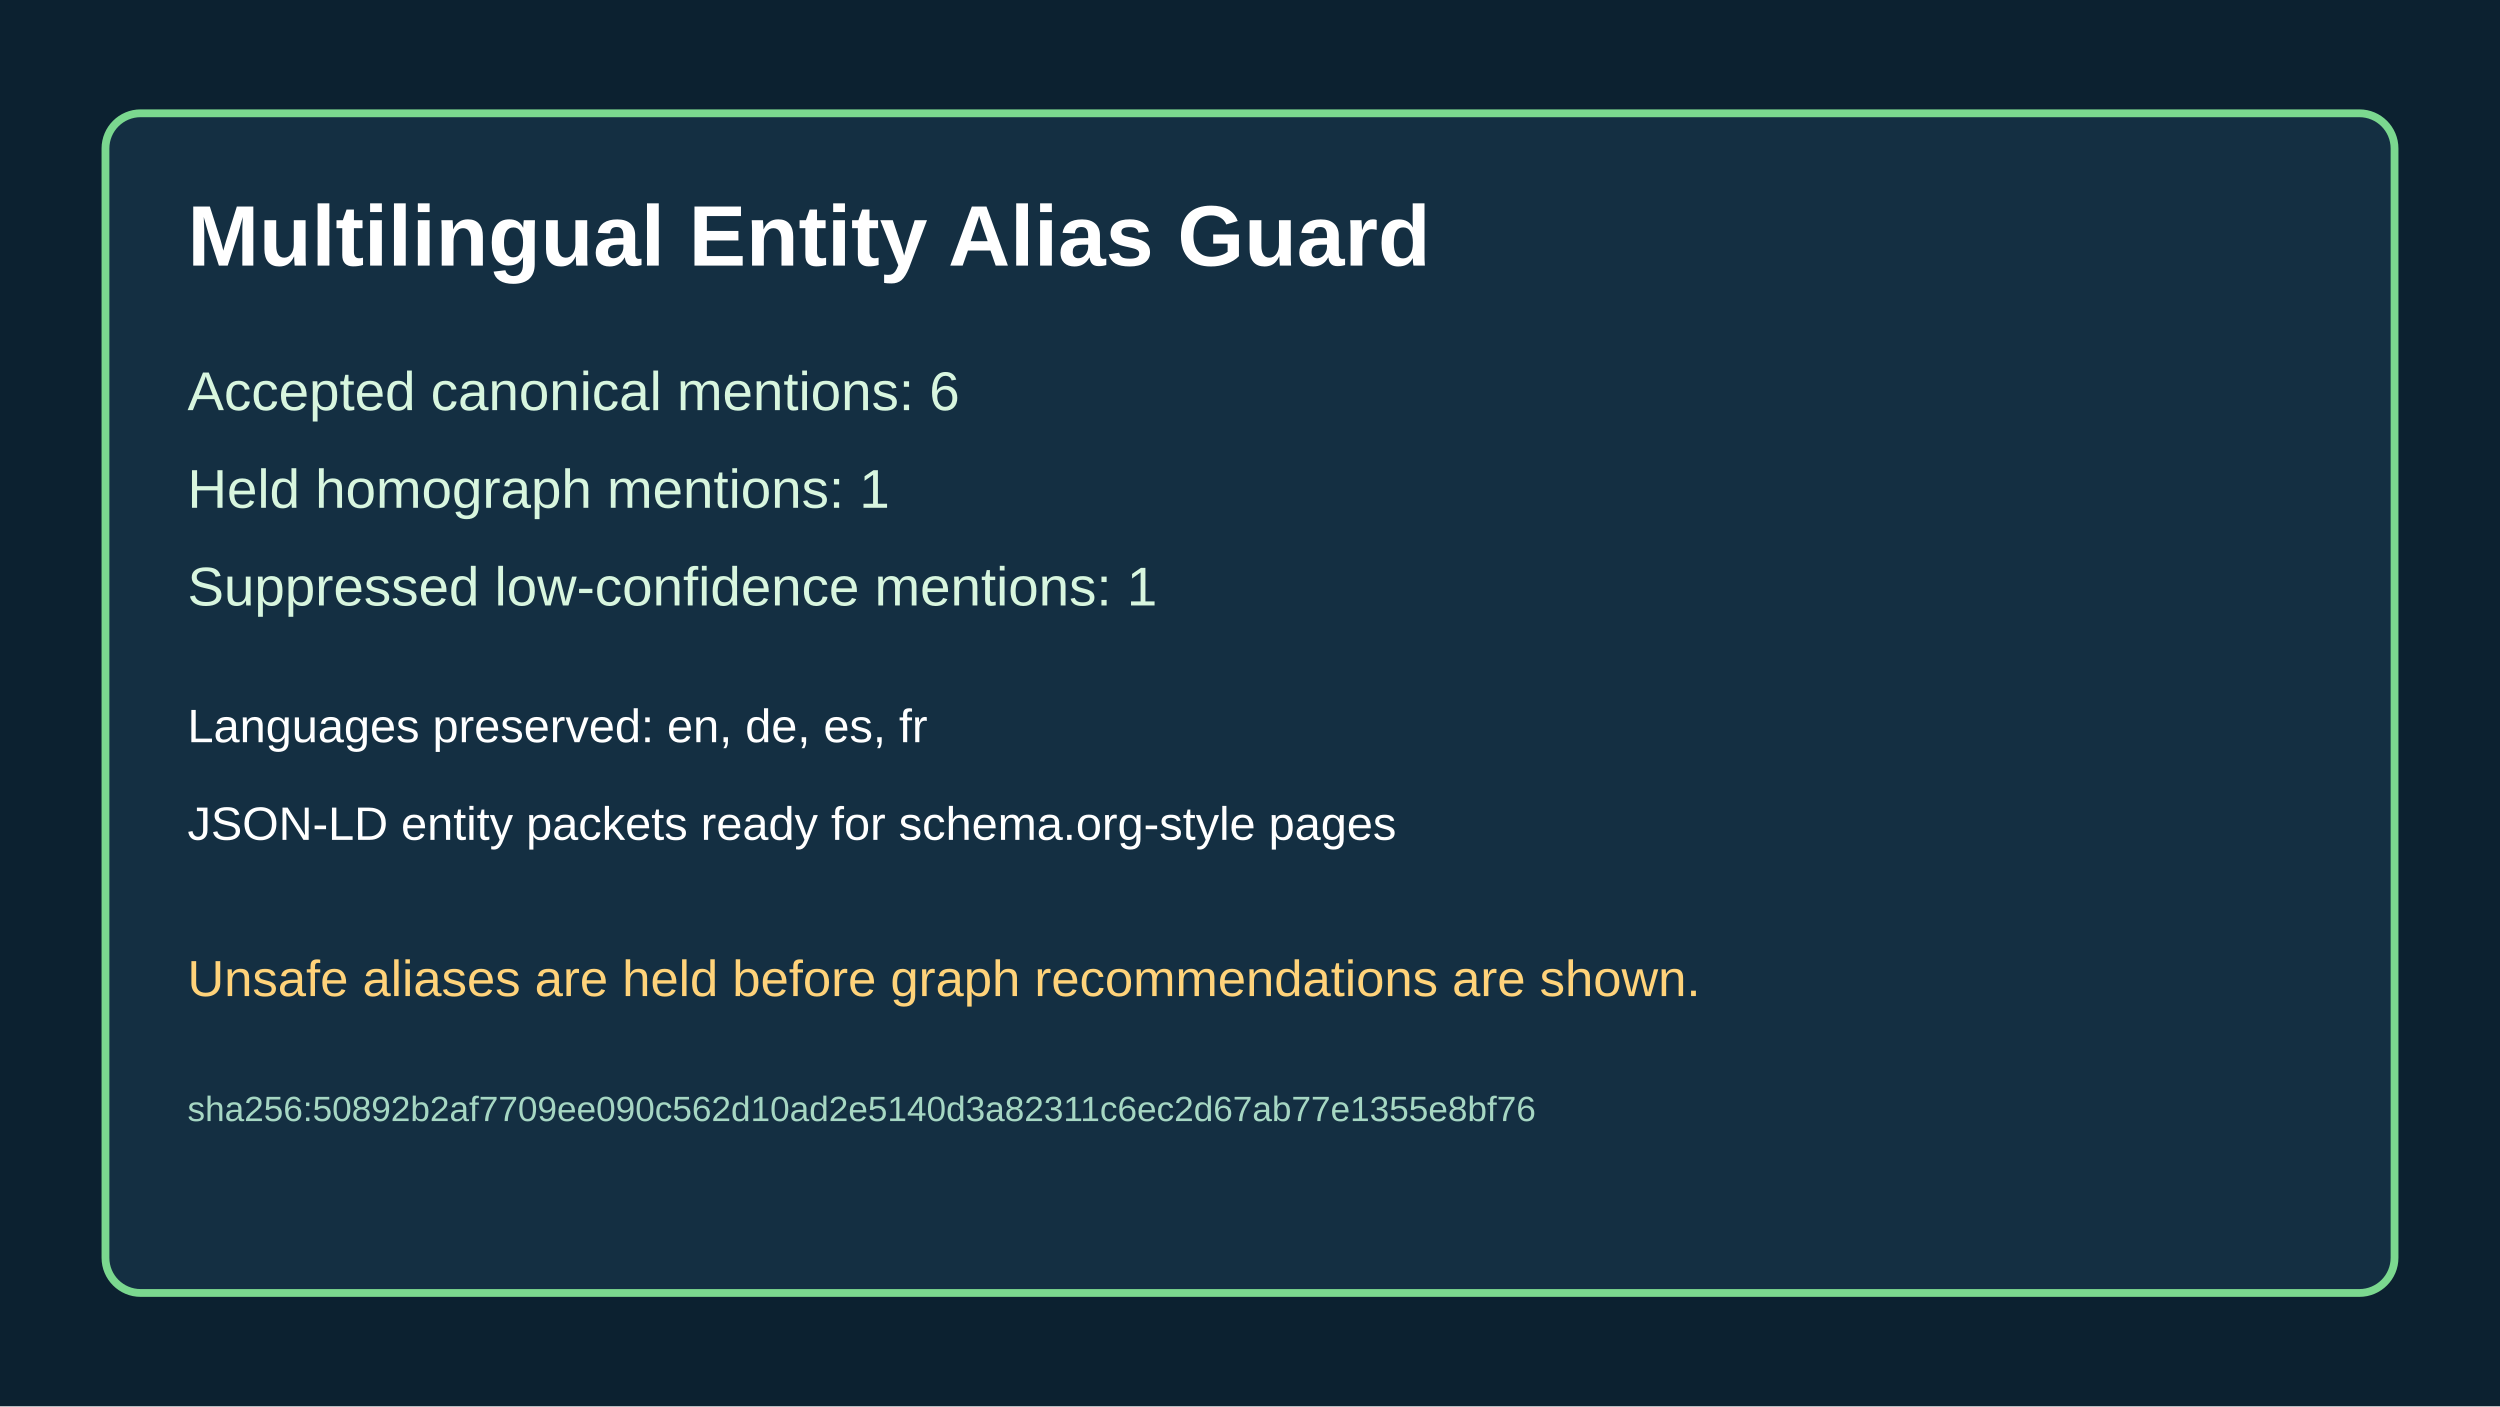
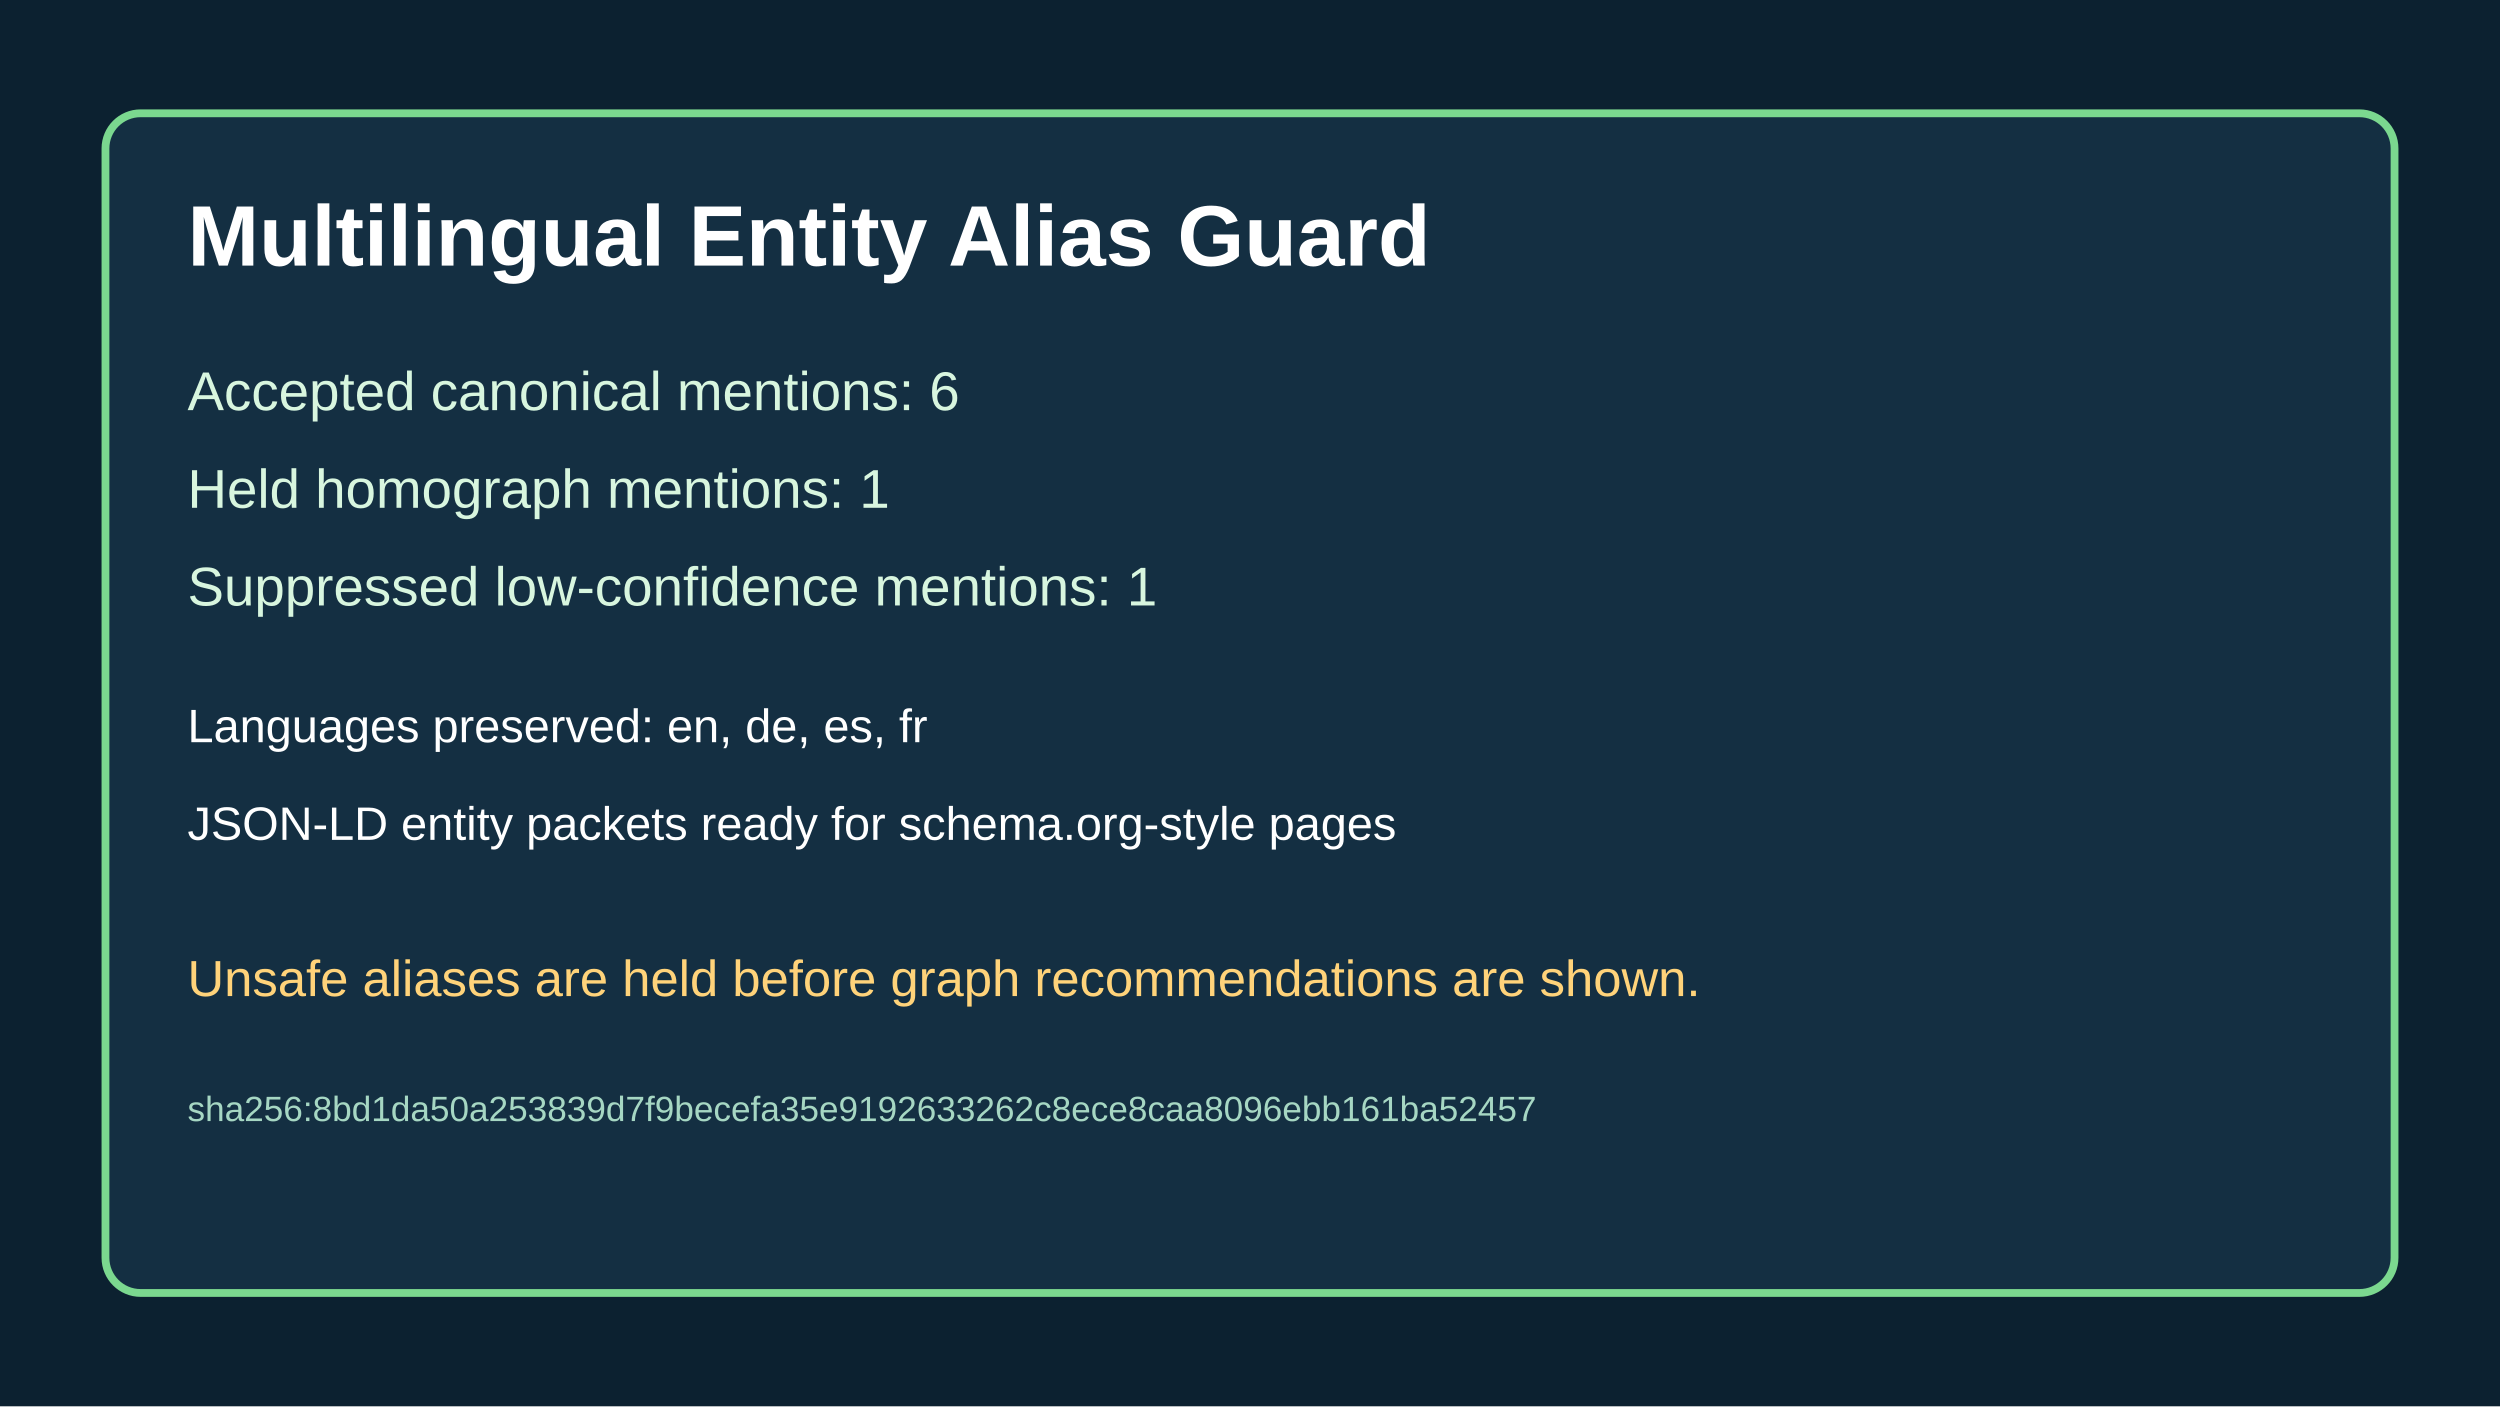
<svg xmlns="http://www.w3.org/2000/svg" width="1280" height="720" viewBox="0 0 1280 720">
  <rect width="1280" height="720" fill="#0c2130" />
  <rect x="54" y="58" width="1172" height="604" rx="18" fill="#142f42" stroke="#7bd88f" stroke-width="4" />
  <text x="96" y="136" fill="#ffffff" font-family="Arial, sans-serif" font-size="44" font-weight="700">Multilingual Entity Alias Guard</text>
  <text x="96" y="210" fill="#d8f6df" font-family="Arial, sans-serif" font-size="28">Accepted canonical mentions: 6</text>
  <text x="96" y="260" fill="#d8f6df" font-family="Arial, sans-serif" font-size="28">Held homograph mentions: 1</text>
  <text x="96" y="310" fill="#d8f6df" font-family="Arial, sans-serif" font-size="28">Suppressed low-confidence mentions: 1</text>
  <text x="96" y="380" fill="#ffffff" font-family="Arial, sans-serif" font-size="24">Languages preserved: en, de, es, fr</text>
  <text x="96" y="430" fill="#ffffff" font-family="Arial, sans-serif" font-size="24">JSON-LD entity packets ready for schema.org-style pages</text>
  <text x="96" y="510" fill="#ffd37a" font-family="Arial, sans-serif" font-size="26">Unsafe aliases are held before graph recommendations are shown.</text>
-   <text x="96" y="574" fill="#a6d7c3" font-family="Arial, sans-serif" font-size="18">sha256:50892b2af7709ee090c562d10ad2e5140d3a82311c6ec2d67ab77e1355e8bf76</text>
+   <text x="96" y="574" fill="#a6d7c3" font-family="Arial, sans-serif" font-size="18">sha256:8bd1da50a253839d7f9becefa35e9192633262c8ece8caa8096ebb161ba52457</text>
</svg>
